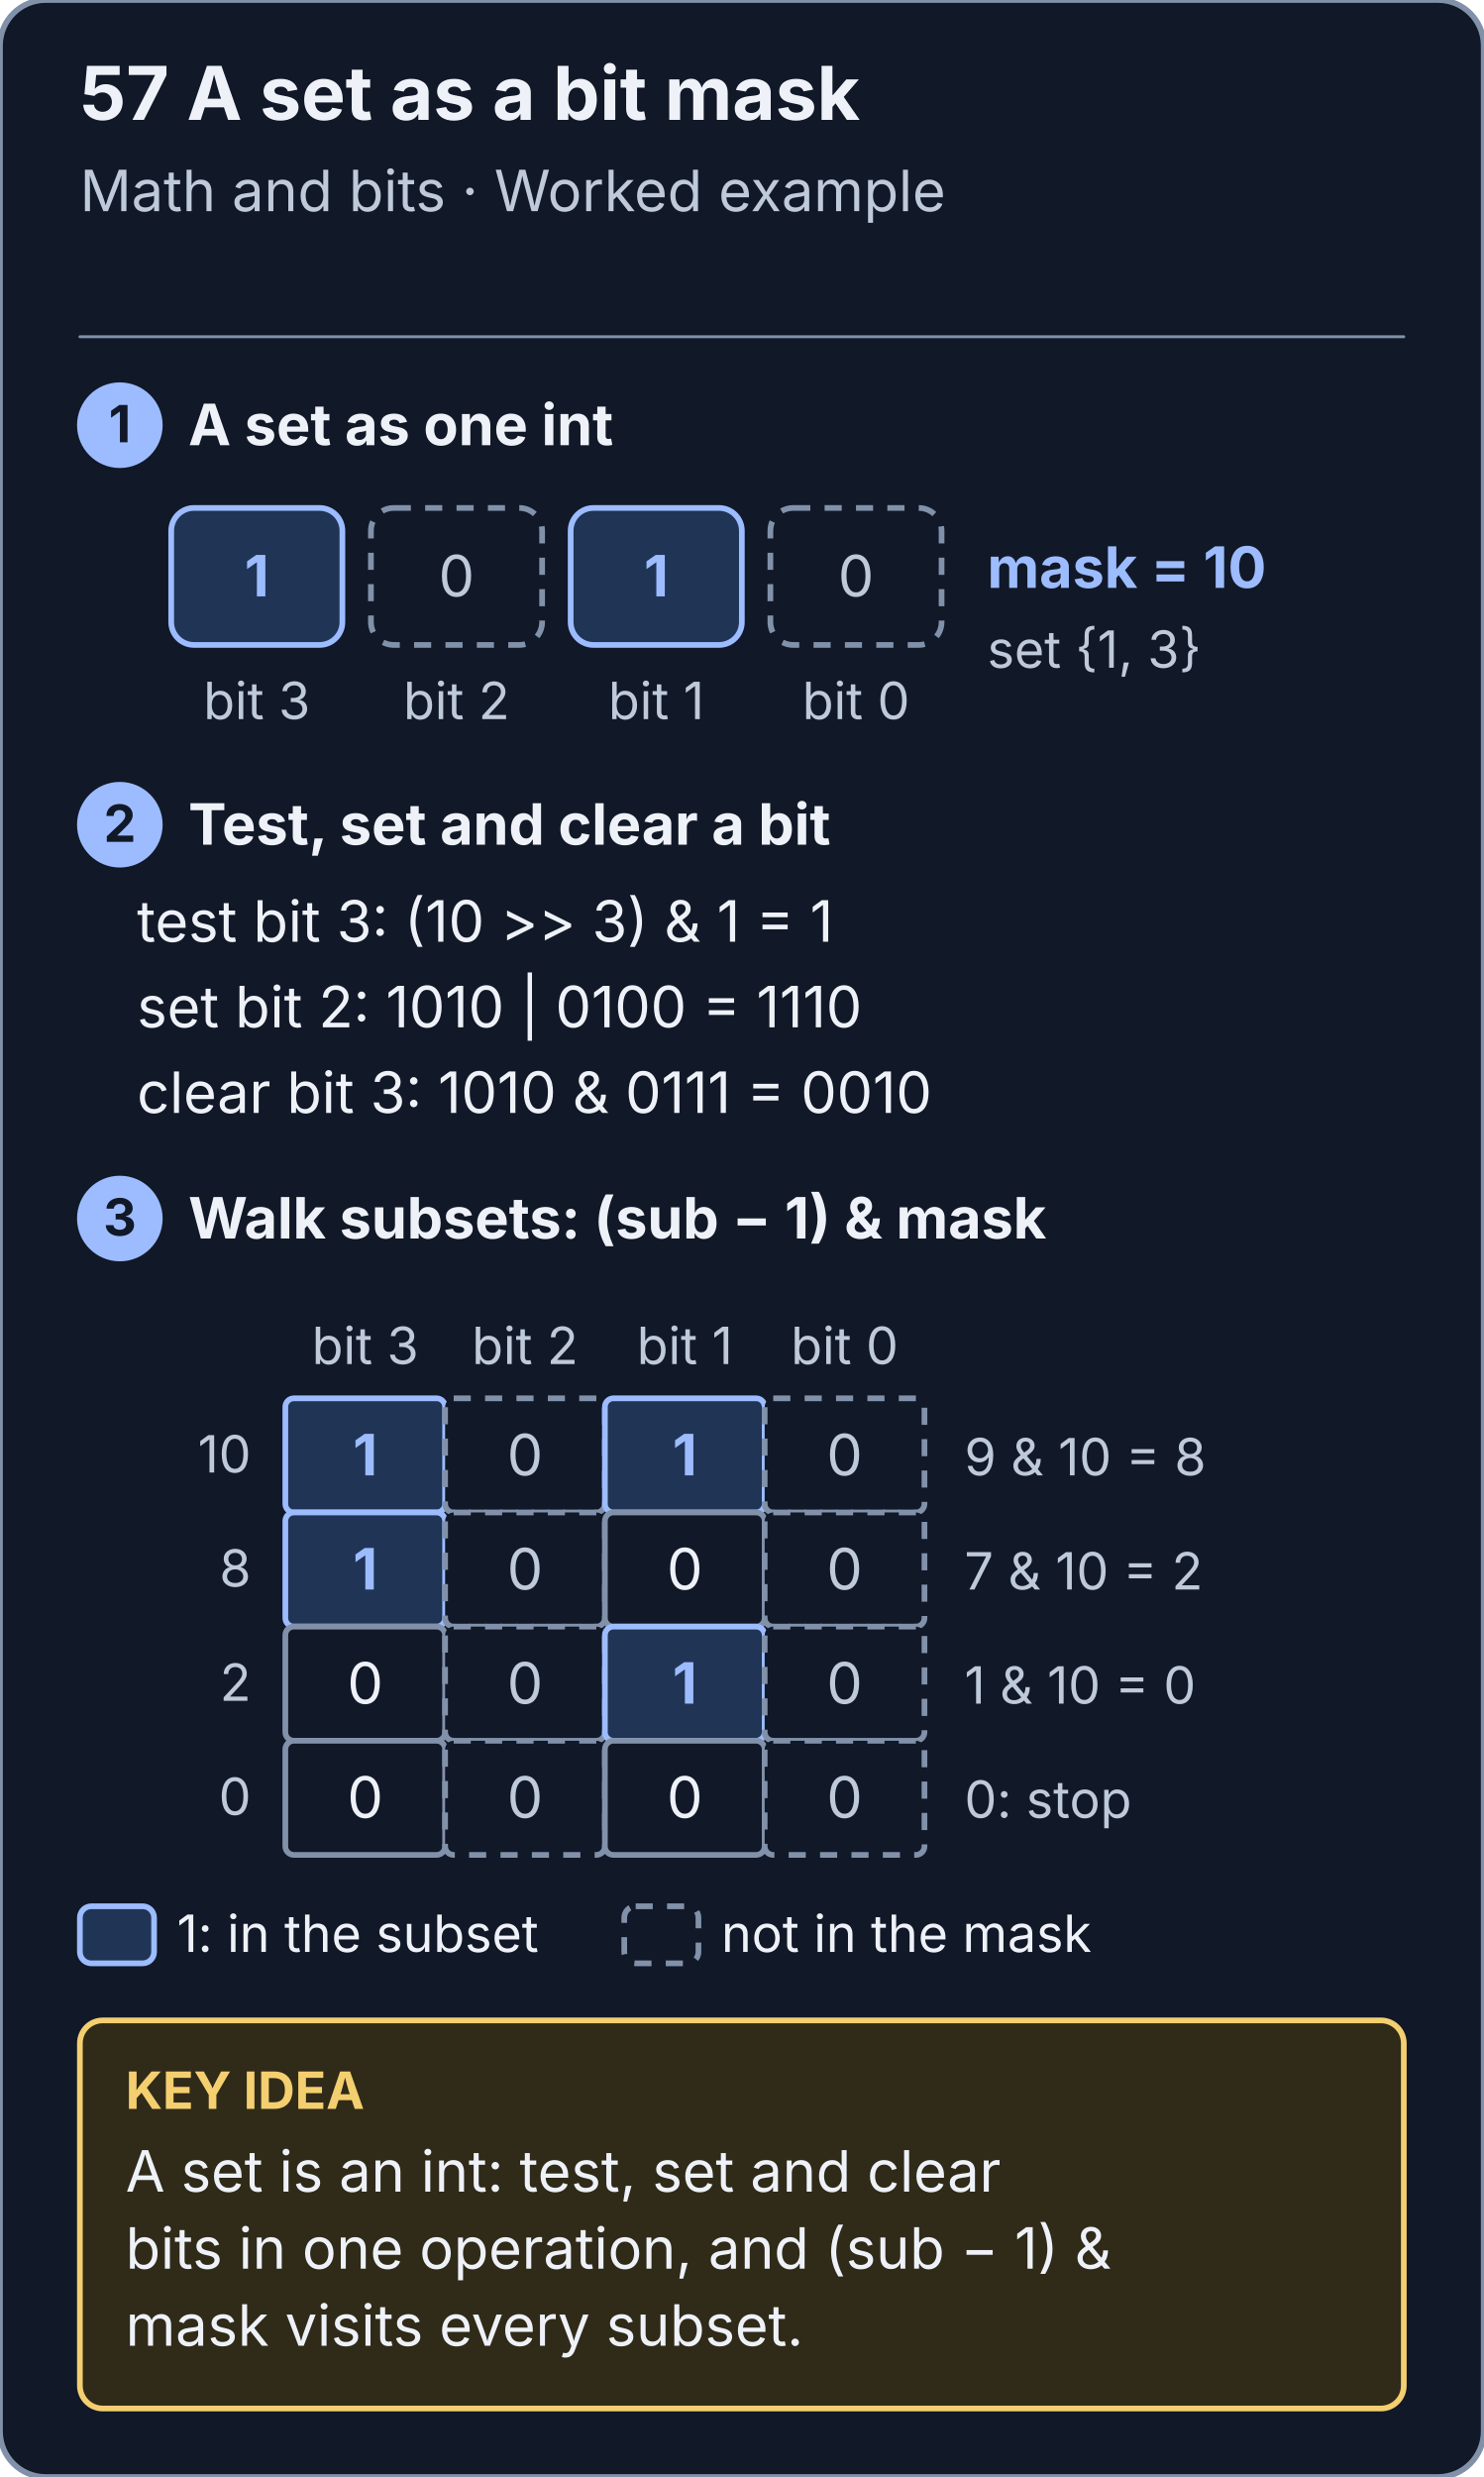
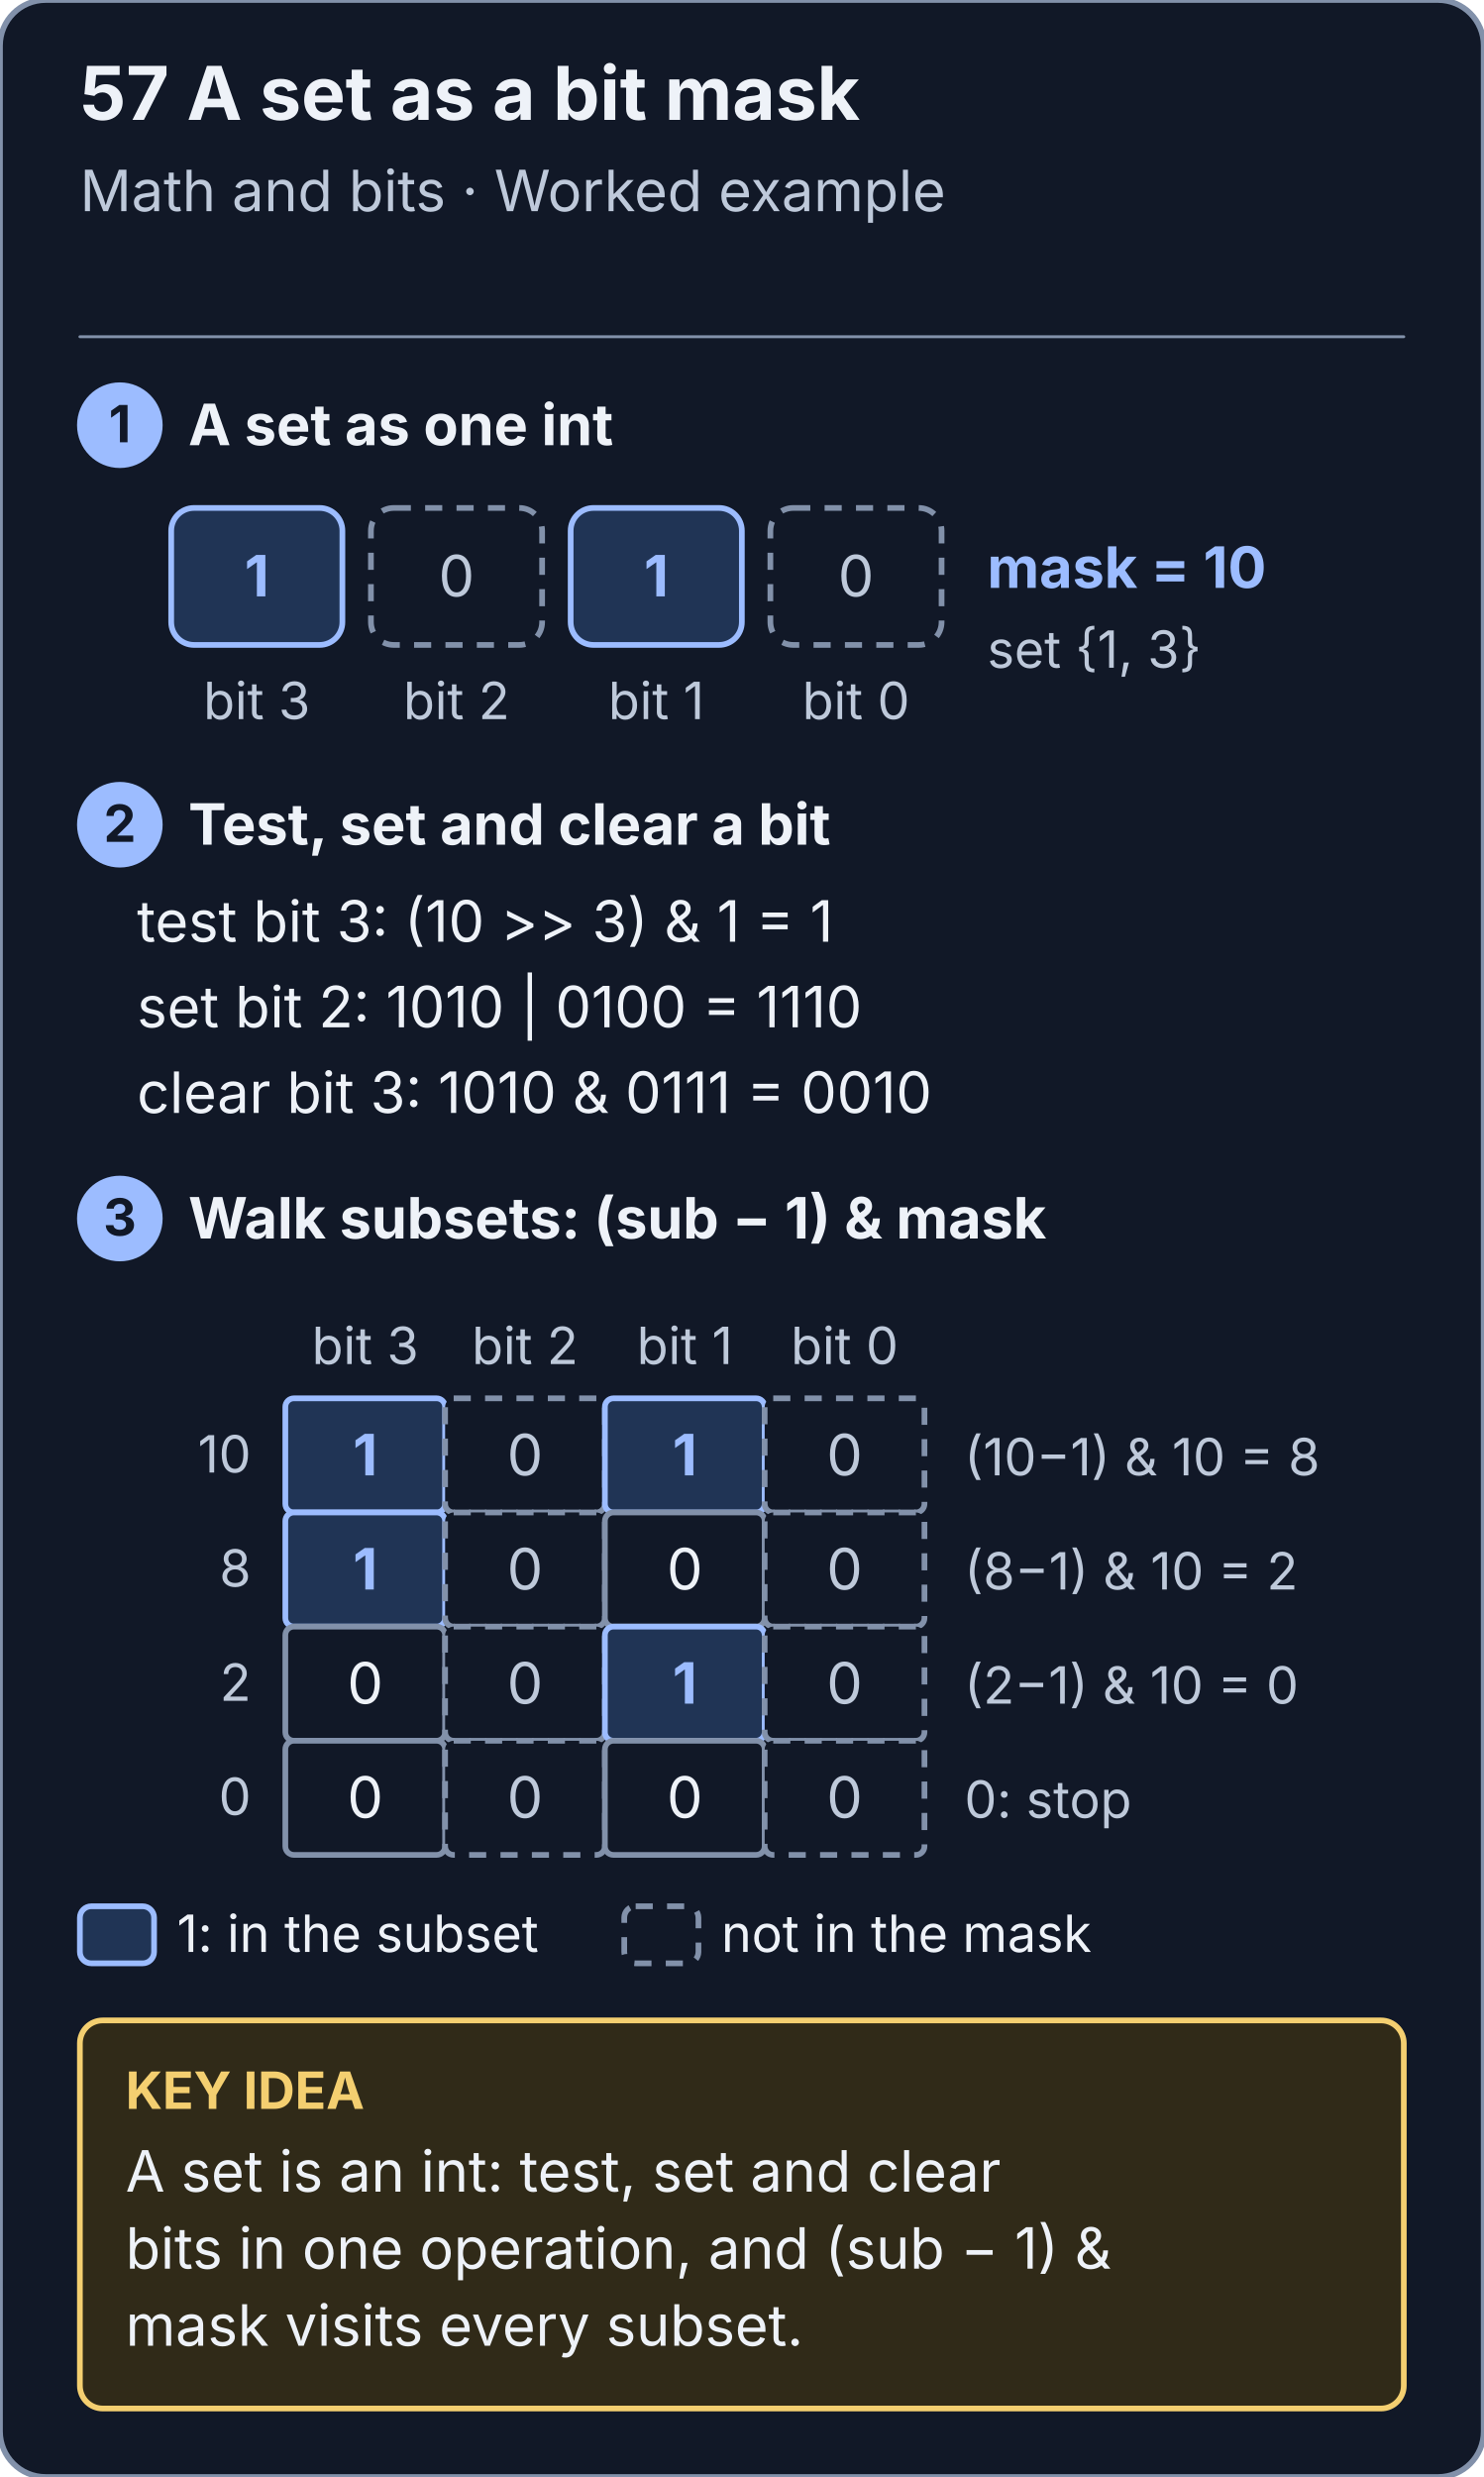
<svg xmlns="http://www.w3.org/2000/svg" viewBox="0 0 520 868" width="520" height="868" role="img" aria-labelledby="title desc">
  <style>text{font-family:system-ui,-apple-system,BlinkMacSystemFont,"Segoe UI",sans-serif} line,path{stroke-linecap:round;stroke-linejoin:round}</style>
  <defs>
    <marker id="bitmask-subsets-paper-arrow" markerWidth="9" markerHeight="9" refX="8" refY="4" orient="auto" markerUnits="userSpaceOnUse">
      <path d="M 0 0 L 8 4 L 0 8 Z" fill="#111827" />
    </marker>
    <marker id="bitmask-subsets-ink-arrow" markerWidth="9" markerHeight="9" refX="8" refY="4" orient="auto" markerUnits="userSpaceOnUse">
      <path d="M 0 0 L 8 4 L 0 8 Z" fill="#eef2f8" />
    </marker>
    <marker id="bitmask-subsets-muted-arrow" markerWidth="9" markerHeight="9" refX="8" refY="4" orient="auto" markerUnits="userSpaceOnUse">
      <path d="M 0 0 L 8 4 L 0 8 Z" fill="#bec9da" />
    </marker>
    <marker id="bitmask-subsets-line-arrow" markerWidth="9" markerHeight="9" refX="8" refY="4" orient="auto" markerUnits="userSpaceOnUse">
      <path d="M 0 0 L 8 4 L 0 8 Z" fill="#8291aa" />
    </marker>
    <marker id="bitmask-subsets-blue-arrow" markerWidth="9" markerHeight="9" refX="8" refY="4" orient="auto" markerUnits="userSpaceOnUse">
      <path d="M 0 0 L 8 4 L 0 8 Z" fill="#9cbcff" />
    </marker>
    <marker id="bitmask-subsets-soft-arrow" markerWidth="9" markerHeight="9" refX="8" refY="4" orient="auto" markerUnits="userSpaceOnUse">
      <path d="M 0 0 L 8 4 L 0 8 Z" fill="#203455" />
    </marker>
    <marker id="bitmask-subsets-note-arrow" markerWidth="9" markerHeight="9" refX="8" refY="4" orient="auto" markerUnits="userSpaceOnUse">
      <path d="M 0 0 L 8 4 L 0 8 Z" fill="#302a18" />
    </marker>
    <marker id="bitmask-subsets-gold-arrow" markerWidth="9" markerHeight="9" refX="8" refY="4" orient="auto" markerUnits="userSpaceOnUse">
      <path d="M 0 0 L 8 4 L 0 8 Z" fill="#f4cf70" />
    </marker>
    <marker id="bitmask-subsets-red-arrow" markerWidth="9" markerHeight="9" refX="8" refY="4" orient="auto" markerUnits="userSpaceOnUse">
      <path d="M 0 0 L 8 4 L 0 8 Z" fill="#ffaaa1" />
    </marker>
    <marker id="bitmask-subsets-panel-arrow" markerWidth="9" markerHeight="9" refX="8" refY="4" orient="auto" markerUnits="userSpaceOnUse">
      <path d="M 0 0 L 8 4 L 0 8 Z" fill="#192333" />
    </marker>
    <marker id="bitmask-subsets-green-arrow" markerWidth="9" markerHeight="9" refX="8" refY="4" orient="auto" markerUnits="userSpaceOnUse">
      <path d="M 0 0 L 8 4 L 0 8 Z" fill="#86dca2" />
    </marker>
    <marker id="bitmask-subsets-mint-arrow" markerWidth="9" markerHeight="9" refX="8" refY="4" orient="auto" markerUnits="userSpaceOnUse">
      <path d="M 0 0 L 8 4 L 0 8 Z" fill="#173527" />
    </marker>
    <marker id="bitmask-subsets-violet-arrow" markerWidth="9" markerHeight="9" refX="8" refY="4" orient="auto" markerUnits="userSpaceOnUse">
      <path d="M 0 0 L 8 4 L 0 8 Z" fill="#cdb6ff" />
    </marker>
    <marker id="bitmask-subsets-lilac-arrow" markerWidth="9" markerHeight="9" refX="8" refY="4" orient="auto" markerUnits="userSpaceOnUse">
      <path d="M 0 0 L 8 4 L 0 8 Z" fill="#2a2346" />
    </marker>
    <marker id="bitmask-subsets-rose-arrow" markerWidth="9" markerHeight="9" refX="8" refY="4" orient="auto" markerUnits="userSpaceOnUse">
      <path d="M 0 0 L 8 4 L 0 8 Z" fill="#3d1f22" />
    </marker>
  </defs>
  <rect x="0" y="0" width="520" height="868" rx="16" fill="#111827" stroke="#8291aa" stroke-width="2" />
  <text x="28" y="42" font-size="26" fill="#eef2f8" text-anchor="start" font-weight="700">57  A set as a bit mask</text>
  <text x="28" y="74" font-size="20" fill="#bec9da" text-anchor="start" font-weight="400">Math and bits · Worked example</text>
  <line x1="28" y1="118" x2="492" y2="118" stroke="#8291aa" stroke-width="1" />
  <circle cx="42" cy="149" r="14" fill="#9cbcff" stroke="#9cbcff" stroke-width="2" />
  <text x="42" y="155" font-size="18" fill="#111827" text-anchor="middle" font-weight="700">1</text>
  <text x="66" y="156" font-size="20" fill="#eef2f8" text-anchor="start" font-weight="700">A set as one int</text>
  <rect x="60" y="178" width="60" height="48" rx="8" fill="#203455" stroke="#9cbcff" stroke-width="2" />
  <text x="90.0" y="209.0" font-size="20" fill="#9cbcff" text-anchor="middle" font-weight="700">1</text>
  <text x="90.0" y="252" font-size="18" fill="#bec9da" text-anchor="middle" font-weight="400">bit 3</text>
  <rect x="130" y="178" width="60" height="48" rx="8" fill="#111827" stroke="#8291aa" stroke-width="2" stroke-dasharray="6 5" />
  <text x="160.0" y="209.0" font-size="20" fill="#bec9da" text-anchor="middle" font-weight="400">0</text>
  <text x="160.0" y="252" font-size="18" fill="#bec9da" text-anchor="middle" font-weight="400">bit 2</text>
  <rect x="200" y="178" width="60" height="48" rx="8" fill="#203455" stroke="#9cbcff" stroke-width="2" />
  <text x="230.0" y="209.0" font-size="20" fill="#9cbcff" text-anchor="middle" font-weight="700">1</text>
  <text x="230.0" y="252" font-size="18" fill="#bec9da" text-anchor="middle" font-weight="400">bit 1</text>
  <rect x="270" y="178" width="60" height="48" rx="8" fill="#111827" stroke="#8291aa" stroke-width="2" stroke-dasharray="6 5" />
  <text x="300.0" y="209.0" font-size="20" fill="#bec9da" text-anchor="middle" font-weight="400">0</text>
  <text x="300.0" y="252" font-size="18" fill="#bec9da" text-anchor="middle" font-weight="400">bit 0</text>
  <text x="346" y="206" font-size="20" fill="#9cbcff" text-anchor="start" font-weight="700">mask = 10</text>
  <text x="346" y="234" font-size="18" fill="#bec9da" text-anchor="start" font-weight="400">set {1, 3}</text>
  <circle cx="42" cy="289" r="14" fill="#9cbcff" stroke="#9cbcff" stroke-width="2" />
  <text x="42" y="295" font-size="18" fill="#111827" text-anchor="middle" font-weight="700">2</text>
  <text x="66" y="296" font-size="20" fill="#eef2f8" text-anchor="start" font-weight="700">Test, set and clear a bit</text>
  <text x="48" y="330" font-size="20" fill="#eef2f8" text-anchor="start" font-weight="400">test bit 3: (10 &gt;&gt; 3) &amp; 1 = 1</text>
  <text x="48" y="360" font-size="20" fill="#eef2f8" text-anchor="start" font-weight="400">set bit 2: 1010 | 0100 = 1110</text>
  <text x="48" y="390" font-size="20" fill="#eef2f8" text-anchor="start" font-weight="400">clear bit 3: 1010 &amp; 0111 = 0010</text>
  <circle cx="42" cy="427" r="14" fill="#9cbcff" stroke="#9cbcff" stroke-width="2" />
  <text x="42" y="433" font-size="18" fill="#111827" text-anchor="middle" font-weight="700">3</text>
  <text x="66" y="434" font-size="20" fill="#eef2f8" text-anchor="start" font-weight="700">Walk subsets: (sub − 1) &amp; mask</text>
  <text x="128.0" y="478" font-size="18" fill="#bec9da" text-anchor="middle" font-weight="400">bit 3</text>
  <text x="184.0" y="478" font-size="18" fill="#bec9da" text-anchor="middle" font-weight="400">bit 2</text>
  <text x="240.0" y="478" font-size="18" fill="#bec9da" text-anchor="middle" font-weight="400">bit 1</text>
  <text x="296.0" y="478" font-size="18" fill="#bec9da" text-anchor="middle" font-weight="400">bit 0</text>
  <text x="88" y="516.0" font-size="18" fill="#bec9da" text-anchor="end" font-weight="400">10</text>
  <rect x="100" y="490" width="56" height="40" rx="3" fill="#203455" stroke="#9cbcff" stroke-width="2" />
  <text x="128.0" y="517.0" font-size="20" fill="#9cbcff" text-anchor="middle" font-weight="700">1</text>
  <rect x="156" y="490" width="56" height="40" rx="3" fill="#111827" stroke="#8291aa" stroke-width="2" stroke-dasharray="6 5" />
  <text x="184.0" y="517.0" font-size="20" fill="#bec9da" text-anchor="middle" font-weight="400">0</text>
  <rect x="212" y="490" width="56" height="40" rx="3" fill="#203455" stroke="#9cbcff" stroke-width="2" />
  <text x="240.0" y="517.0" font-size="20" fill="#9cbcff" text-anchor="middle" font-weight="700">1</text>
  <rect x="268" y="490" width="56" height="40" rx="3" fill="#111827" stroke="#8291aa" stroke-width="2" stroke-dasharray="6 5" />
  <text x="296.0" y="517.0" font-size="20" fill="#bec9da" text-anchor="middle" font-weight="400">0</text>
  <text x="88" y="556.0" font-size="18" fill="#bec9da" text-anchor="end" font-weight="400">8</text>
  <rect x="100" y="530" width="56" height="40" rx="3" fill="#203455" stroke="#9cbcff" stroke-width="2" />
  <text x="128.0" y="557.0" font-size="20" fill="#9cbcff" text-anchor="middle" font-weight="700">1</text>
  <rect x="156" y="530" width="56" height="40" rx="3" fill="#111827" stroke="#8291aa" stroke-width="2" stroke-dasharray="6 5" />
  <text x="184.0" y="557.0" font-size="20" fill="#bec9da" text-anchor="middle" font-weight="400">0</text>
  <rect x="212" y="530" width="56" height="40" rx="3" fill="#111827" stroke="#8291aa" stroke-width="2" />
  <text x="240.0" y="557.0" font-size="20" fill="#eef2f8" text-anchor="middle" font-weight="400">0</text>
  <rect x="268" y="530" width="56" height="40" rx="3" fill="#111827" stroke="#8291aa" stroke-width="2" stroke-dasharray="6 5" />
  <text x="296.0" y="557.0" font-size="20" fill="#bec9da" text-anchor="middle" font-weight="400">0</text>
  <text x="88" y="596.0" font-size="18" fill="#bec9da" text-anchor="end" font-weight="400">2</text>
  <rect x="100" y="570" width="56" height="40" rx="3" fill="#111827" stroke="#8291aa" stroke-width="2" />
  <text x="128.0" y="597.0" font-size="20" fill="#eef2f8" text-anchor="middle" font-weight="400">0</text>
  <rect x="156" y="570" width="56" height="40" rx="3" fill="#111827" stroke="#8291aa" stroke-width="2" stroke-dasharray="6 5" />
  <text x="184.0" y="597.0" font-size="20" fill="#bec9da" text-anchor="middle" font-weight="400">0</text>
  <rect x="212" y="570" width="56" height="40" rx="3" fill="#203455" stroke="#9cbcff" stroke-width="2" />
  <text x="240.0" y="597.0" font-size="20" fill="#9cbcff" text-anchor="middle" font-weight="700">1</text>
  <rect x="268" y="570" width="56" height="40" rx="3" fill="#111827" stroke="#8291aa" stroke-width="2" stroke-dasharray="6 5" />
  <text x="296.0" y="597.0" font-size="20" fill="#bec9da" text-anchor="middle" font-weight="400">0</text>
  <text x="88" y="636.0" font-size="18" fill="#bec9da" text-anchor="end" font-weight="400">0</text>
  <rect x="100" y="610" width="56" height="40" rx="3" fill="#111827" stroke="#8291aa" stroke-width="2" />
  <text x="128.0" y="637.0" font-size="20" fill="#eef2f8" text-anchor="middle" font-weight="400">0</text>
  <rect x="156" y="610" width="56" height="40" rx="3" fill="#111827" stroke="#8291aa" stroke-width="2" stroke-dasharray="6 5" />
  <text x="184.0" y="637.0" font-size="20" fill="#bec9da" text-anchor="middle" font-weight="400">0</text>
  <rect x="212" y="610" width="56" height="40" rx="3" fill="#111827" stroke="#8291aa" stroke-width="2" />
  <text x="240.0" y="637.0" font-size="20" fill="#eef2f8" text-anchor="middle" font-weight="400">0</text>
  <rect x="268" y="610" width="56" height="40" rx="3" fill="#111827" stroke="#8291aa" stroke-width="2" stroke-dasharray="6 5" />
  <text x="296.0" y="637.0" font-size="20" fill="#bec9da" text-anchor="middle" font-weight="400">0</text>
-   <text x="338" y="517" font-size="18" fill="#bec9da" text-anchor="start" font-weight="400">9 &amp; 10 = 8</text>
-   <text x="338" y="557" font-size="18" fill="#bec9da" text-anchor="start" font-weight="400">7 &amp; 10 = 2</text>
-   <text x="338" y="597" font-size="18" fill="#bec9da" text-anchor="start" font-weight="400">1 &amp; 10 = 0</text>
+   <text x="338" y="517" font-size="18" fill="#bec9da" text-anchor="start" font-weight="400">(10−1) &amp; 10 = 8</text>
+   <text x="338" y="557" font-size="18" fill="#bec9da" text-anchor="start" font-weight="400">(8−1) &amp; 10 = 2</text>
+   <text x="338" y="597" font-size="18" fill="#bec9da" text-anchor="start" font-weight="400">(2−1) &amp; 10 = 0</text>
  <text x="338" y="637" font-size="18" fill="#bec9da" text-anchor="start" font-weight="400">0: stop</text>
  <rect x="28" y="668" width="26" height="20" rx="4" fill="#203455" stroke="#9cbcff" stroke-width="2" />
  <text x="62" y="684" font-size="18" fill="#eef2f8" text-anchor="start" font-weight="400">1: in the subset</text>
  <rect x="218.784" y="668" width="26" height="20" rx="4" fill="#111827" stroke="#8291aa" stroke-width="2" stroke-dasharray="6 5" />
  <text x="252.784" y="684" font-size="18" fill="#eef2f8" text-anchor="start" font-weight="400">not in the mask</text>
  <rect x="28" y="708" width="464" height="136" rx="8" fill="#302a18" stroke="#f4cf70" stroke-width="2" />
  <text x="44" y="739" font-size="18" fill="#f4cf70" text-anchor="start" font-weight="700">KEY IDEA</text>
  <text x="44" y="768" font-size="20" fill="#eef2f8" text-anchor="start" font-weight="400">A set is an int: test, set and clear</text>
  <text x="44" y="795" font-size="20" fill="#eef2f8" text-anchor="start" font-weight="400">bits in one operation, and (sub − 1) &amp;</text>
  <text x="44" y="822" font-size="20" fill="#eef2f8" text-anchor="start" font-weight="400">mask visits every subset.</text>
</svg>
